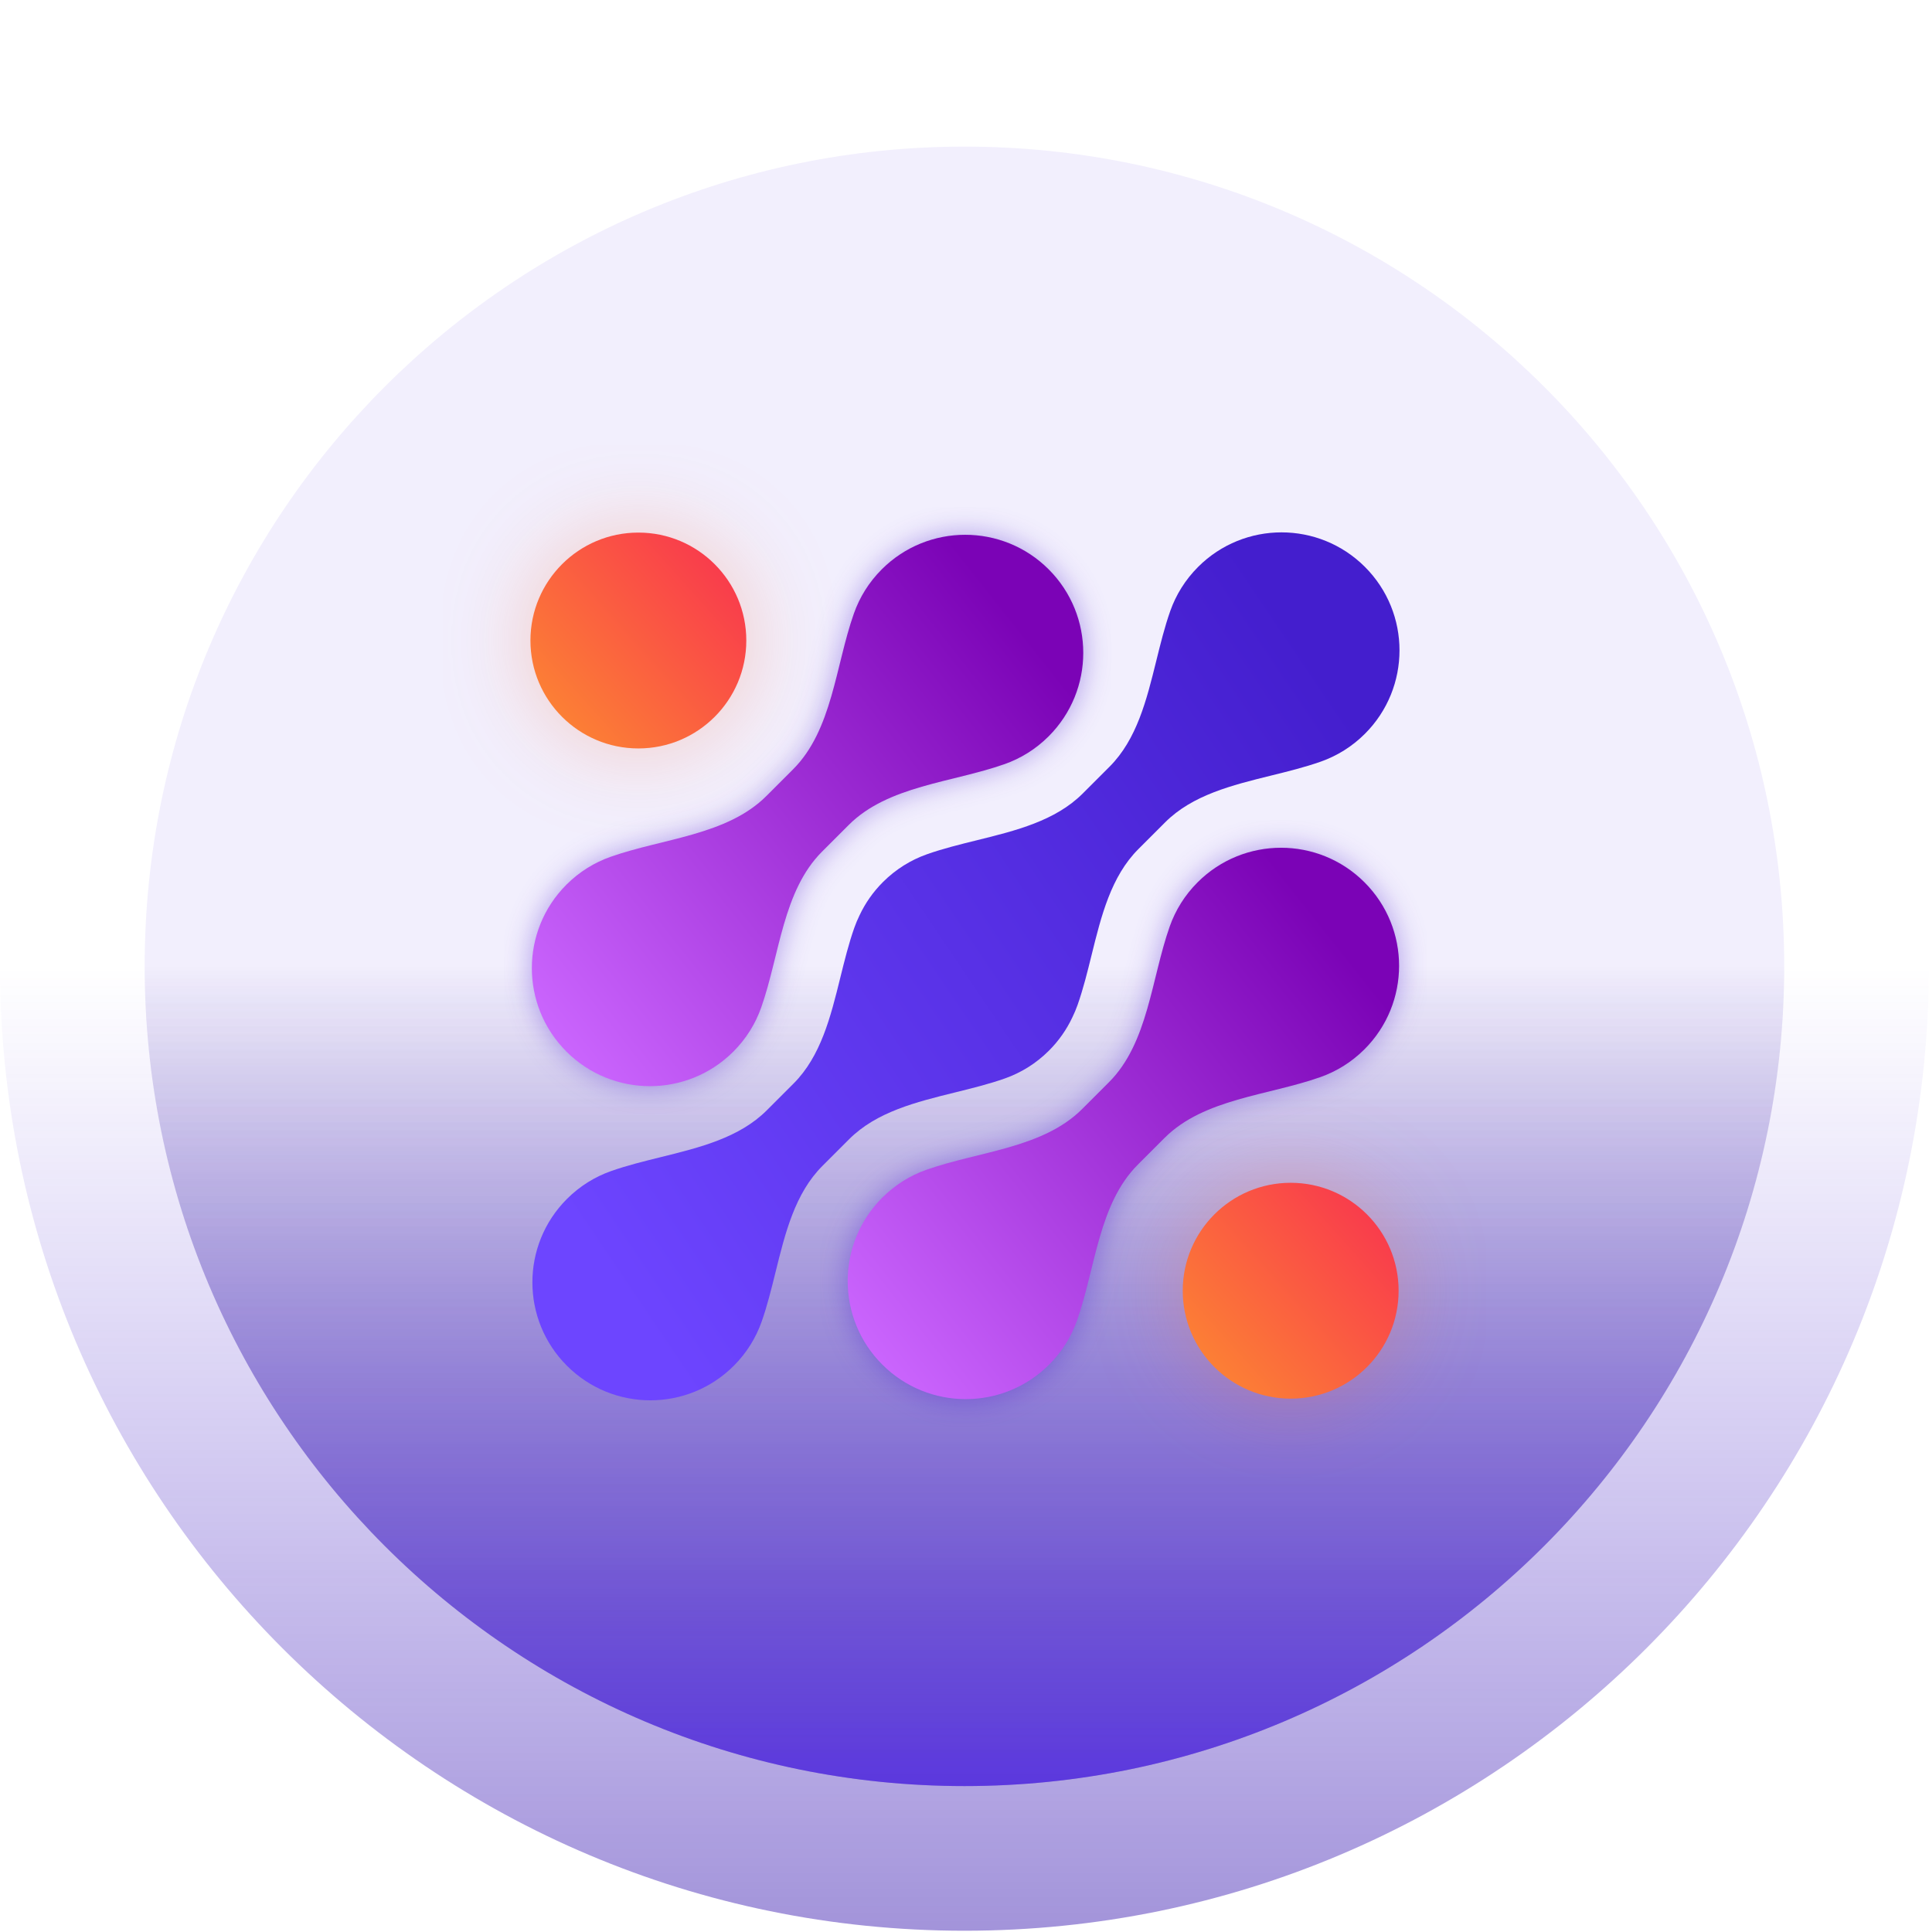
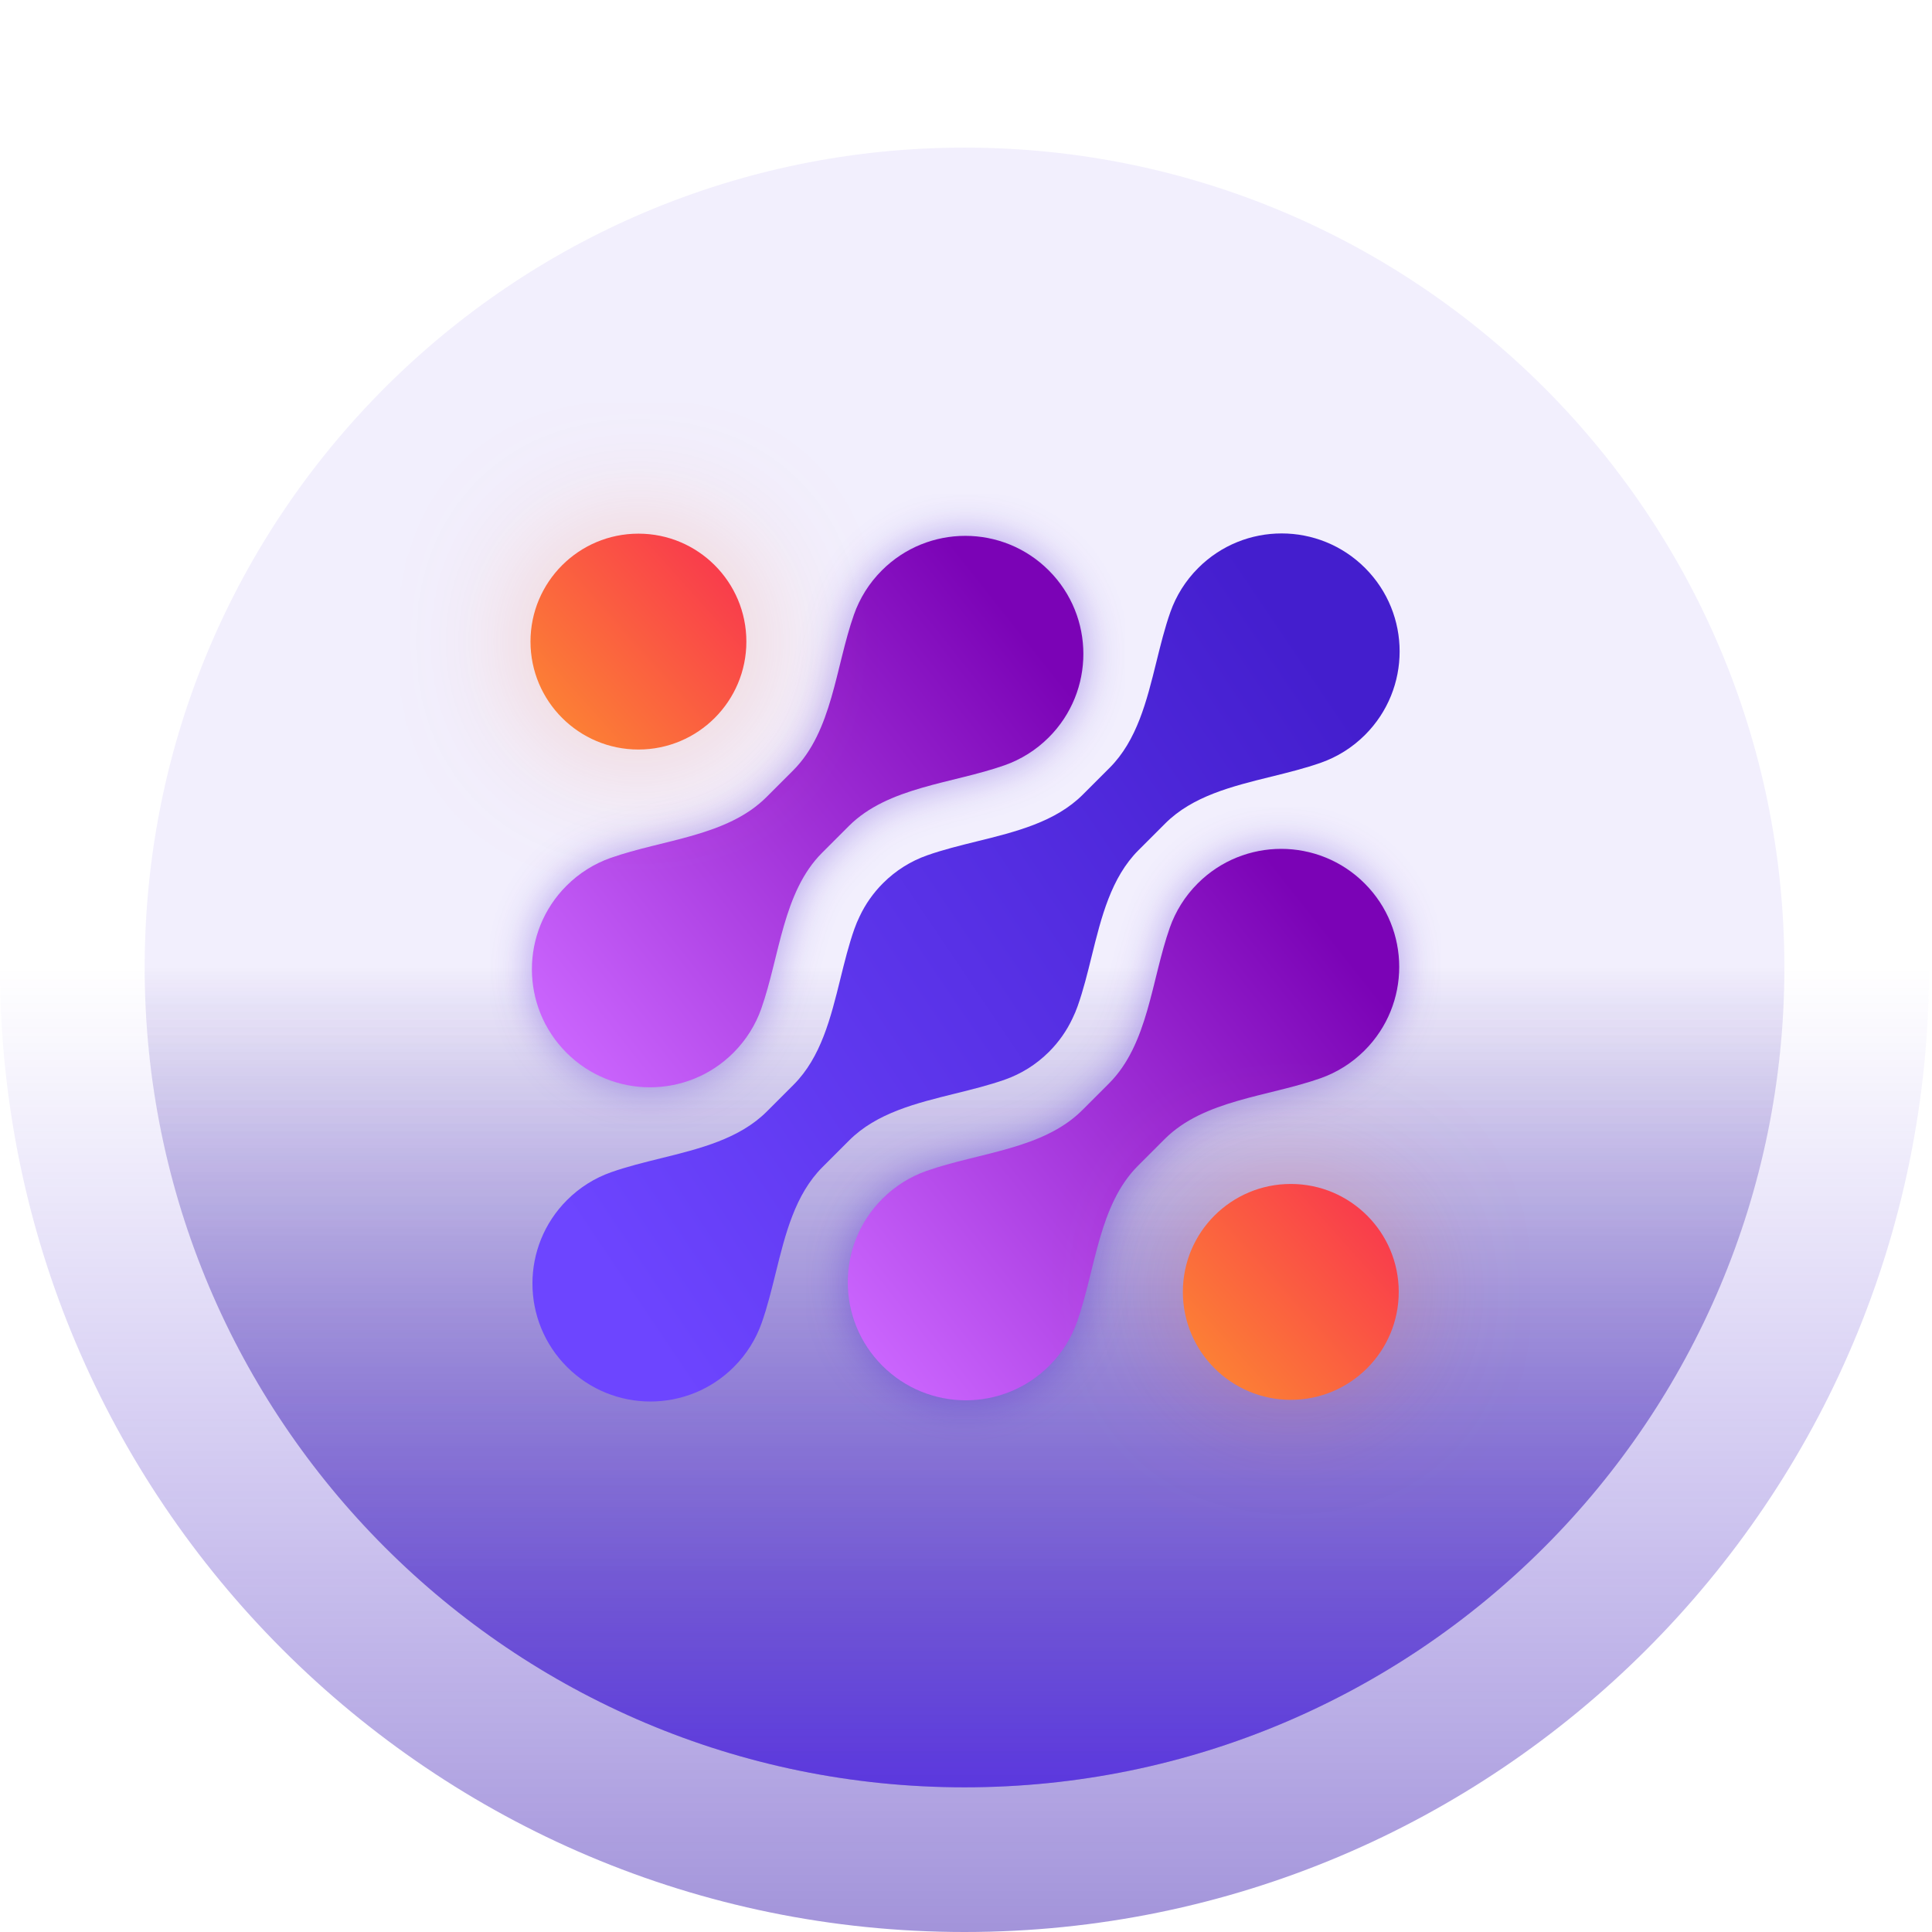
- <svg xmlns="http://www.w3.org/2000/svg" width="600" height="601" viewBox="0 0 600 601" fill="none">
-   <circle cx="300" cy="300.607" r="300" fill="url(#paint0_linear_267_6952)" />
-   <circle cx="300" cy="300.607" r="255" fill="url(#paint1_linear_267_6952)" />
-   <circle cx="300" cy="300.607" r="255" fill="url(#paint2_linear_267_6952)" />
-   <path d="M395.407 241.255C383.226 244.263 370.943 247.296 362.417 255.821L354.111 264.128C345.586 272.653 342.553 284.936 339.544 297.118C338.241 302.397 336.942 307.658 335.203 312.585C334.734 313.913 334.186 315.22 333.559 316.499C331.802 320.235 329.38 323.736 326.292 326.823C322.288 330.827 317.59 333.712 312.584 335.479C307.657 337.218 302.397 338.517 297.117 339.821C284.936 342.829 272.653 345.862 264.127 354.388L255.821 362.694C247.296 371.219 244.262 383.502 241.254 395.684C239.951 400.963 238.652 406.224 236.913 411.151C235.146 416.156 232.261 420.855 228.257 424.858C213.925 439.19 190.688 439.19 176.356 424.858C162.024 410.526 162.024 387.29 176.356 372.958C180.36 368.954 185.058 366.069 190.063 364.302C194.991 362.562 200.251 361.264 205.531 359.96C217.712 356.952 229.995 353.919 238.521 345.393L246.827 337.087C255.352 328.562 258.385 316.279 261.393 304.097C262.697 298.818 263.996 293.557 265.735 288.63C266.204 287.302 266.752 285.995 267.378 284.717C269.136 280.98 271.558 277.479 274.646 274.391C278.65 270.388 283.348 267.503 288.354 265.736C293.281 263.996 298.541 262.697 303.821 261.394C316.002 258.386 328.285 255.353 336.811 246.827L345.117 238.521C353.642 229.996 356.675 217.713 359.683 205.531C360.987 200.252 362.286 194.991 364.025 190.064C365.792 185.059 368.677 180.36 372.681 176.356C387.013 162.024 410.25 162.024 424.582 176.356C438.914 190.688 438.914 213.925 424.582 228.257C420.578 232.261 415.88 235.146 410.874 236.913C405.947 238.652 400.687 239.951 395.407 241.255Z" fill="url(#paint3_linear_267_6952)" />
+ <svg xmlns="http://www.w3.org/2000/svg" width="399" height="399" viewBox="0 0 399 399" fill="none">
+   <circle cx="199.196" cy="199.804" r="199.196" fill="url(#paint0_linear_267_6952)" />
+   <circle cx="199.196" cy="199.804" r="169.317" fill="url(#paint1_linear_267_6952)" />
+   <circle cx="199.196" cy="199.804" r="169.317" fill="url(#paint2_linear_267_6952)" />
+   <path d="M262.546 160.394C254.457 162.392 246.301 164.405 240.641 170.066L235.125 175.581C229.465 181.242 227.451 189.398 225.453 197.487C224.588 200.992 223.725 204.485 222.57 207.756C222.259 208.639 221.895 209.506 221.479 210.355C220.312 212.836 218.704 215.161 216.654 217.211C213.995 219.869 210.876 221.785 207.552 222.958C204.281 224.113 200.788 224.975 197.282 225.841C189.194 227.838 181.038 229.852 175.377 235.513L169.862 241.028C164.201 246.689 162.187 254.845 160.19 262.933C159.324 266.439 158.462 269.931 157.307 273.203C156.134 276.527 154.218 279.646 151.56 282.305C142.043 291.821 126.614 291.821 117.098 282.305C107.582 272.788 107.582 257.359 117.098 247.843C119.757 245.185 122.876 243.269 126.2 242.096C129.471 240.941 132.964 240.079 136.47 239.213C144.558 237.216 152.714 235.202 158.375 229.541L163.89 224.026C169.551 218.365 171.565 210.209 173.562 202.121C174.428 198.615 175.29 195.122 176.445 191.851C176.756 190.969 177.12 190.101 177.536 189.252C178.703 186.771 180.311 184.447 182.362 182.397C185.02 179.738 188.14 177.822 191.463 176.649C194.735 175.494 198.228 174.632 201.733 173.766C209.822 171.769 217.977 169.755 223.638 164.094L229.153 158.579C234.814 152.918 236.828 144.763 238.825 136.674C239.691 133.169 240.553 129.676 241.708 126.404C242.881 123.081 244.797 119.961 247.456 117.303C256.972 107.786 272.401 107.786 281.917 117.303C291.433 126.819 291.433 142.248 281.917 151.764C279.259 154.422 276.139 156.338 272.816 157.511C269.544 158.666 266.051 159.529 262.546 160.394Z" fill="url(#paint3_linear_267_6952)" />
  <g filter="url(#filter0_d_267_6952)">
-     <path d="M255.7 264.929C243.474 277.156 242.538 297.106 236.782 313.411C235.015 318.418 232.128 323.119 228.122 327.125C213.783 341.464 190.535 341.464 176.196 327.125C161.856 312.786 161.856 289.537 176.196 275.198C180.201 271.193 184.902 268.306 189.91 266.538C206.215 260.783 226.165 259.847 238.391 247.62L246.702 239.31C258.928 227.084 259.864 207.133 265.62 190.829C267.387 185.821 270.274 181.12 274.28 177.114C288.619 162.775 311.867 162.775 326.206 177.114C340.546 191.453 340.546 214.702 326.206 229.041C322.201 233.047 317.5 235.933 312.492 237.701C296.187 243.457 276.237 244.393 264.011 256.619L255.7 264.929Z" fill="url(#paint4_linear_267_6952)" />
+     <path d="M169.782 176.114C161.664 184.232 161.042 197.479 157.221 208.305C156.047 211.63 154.13 214.751 151.47 217.411C141.949 226.932 126.513 226.932 116.992 217.411C107.471 207.89 107.471 192.453 116.992 182.932C119.651 180.273 122.773 178.356 126.098 177.182C136.924 173.361 150.171 172.739 158.289 164.621L163.807 159.103C171.925 150.985 172.547 137.738 176.368 126.912C177.542 123.587 179.459 120.466 182.118 117.806C191.639 108.285 207.076 108.285 216.597 117.806C226.118 127.327 226.118 142.764 216.597 152.285C213.937 154.944 210.816 156.861 207.491 158.035C196.665 161.856 183.418 162.478 175.3 170.596L169.782 176.114Z" fill="url(#paint4_linear_267_6952)" />
  </g>
  <g filter="url(#filter1_d_267_6952)">
-     <path d="M353.943 362.287C341.717 374.513 340.781 394.463 335.025 410.768C333.258 415.776 330.371 420.477 326.365 424.482C312.026 438.822 288.778 438.822 274.439 424.482C260.099 410.143 260.099 386.895 274.439 372.556C278.444 368.55 283.145 365.663 288.153 363.896C304.458 358.14 324.408 357.204 336.634 344.978L344.945 336.667C357.171 324.441 358.107 304.491 363.862 288.186C365.63 283.178 368.517 278.477 372.522 274.472C386.862 260.132 410.11 260.132 424.449 274.472C438.788 288.811 438.788 312.059 424.449 326.398C420.444 330.404 415.743 333.291 410.735 335.059C394.43 340.814 374.48 341.75 362.254 353.976L353.943 362.287Z" fill="url(#paint5_linear_267_6952)" />
+     <path d="M235.014 240.758C226.896 248.876 226.274 262.123 222.453 272.949C221.279 276.274 219.362 279.395 216.703 282.055C207.182 291.576 191.745 291.576 182.224 282.055C172.703 272.534 172.703 257.097 182.224 247.576C184.884 244.917 188.005 243 191.33 241.826C202.156 238.005 215.403 237.383 223.521 229.265L229.039 223.747C237.157 215.629 237.779 202.382 241.6 191.556C242.774 188.231 244.691 185.11 247.35 182.45C256.871 172.929 272.308 172.929 281.829 182.45C291.35 191.971 291.35 207.408 281.829 216.929C279.169 219.588 276.048 221.505 272.723 222.679C261.897 226.5 248.65 227.122 240.532 235.24L235.014 240.758Z" fill="url(#paint5_linear_267_6952)" />
  </g>
  <g filter="url(#filter2_d_267_6952)">
-     <circle cx="198.573" cy="199.248" r="33.573" transform="rotate(-180 198.573 199.248)" fill="url(#paint6_linear_267_6952)" />
+     <circle cx="131.85" cy="132.502" r="22.292" transform="rotate(-180 131.85 132.502)" fill="url(#paint6_linear_267_6952)" />
  </g>
  <g filter="url(#filter3_d_267_6952)">
-     <circle cx="401.481" cy="401.514" r="33.573" transform="rotate(-180 401.481 401.514)" fill="url(#paint7_linear_267_6952)" />
+     <circle cx="266.578" cy="266.804" r="22.292" transform="rotate(-180 266.578 266.804)" fill="url(#paint7_linear_267_6952)" />
  </g>
  <defs>
-     <filter id="filter0_d_267_6952" x="156.872" y="157.791" width="188.658" height="188.658" filterUnits="userSpaceOnUse" color-interpolation-filters="sRGB">
+     <filter id="filter0_d_267_6952" x="101.282" y="102.096" width="131.025" height="131.025" filterUnits="userSpaceOnUse" color-interpolation-filters="sRGB">
      <feFlood flood-opacity="0" result="BackgroundImageFix" />
      <feColorMatrix in="SourceAlpha" type="matrix" values="0 0 0 0 0 0 0 0 0 0 0 0 0 0 0 0 0 0 127 0" result="hardAlpha" />
      <feOffset />
      <feGaussianBlur stdDeviation="4.285" />
      <feColorMatrix type="matrix" values="0 0 0 0 0.278 0 0 0 0 0.11 0 0 0 0 0.808 0 0 0 0.4 0" />
      <feBlend mode="normal" in2="BackgroundImageFix" result="effect1_dropShadow_267_6952" />
      <feBlend mode="normal" in="SourceGraphic" in2="effect1_dropShadow_267_6952" result="shape" />
    </filter>
-     <filter id="filter1_d_267_6952" x="255.115" y="255.148" width="188.658" height="188.658" filterUnits="userSpaceOnUse" color-interpolation-filters="sRGB">
+     <filter id="filter1_d_267_6952" x="166.514" y="166.74" width="131.025" height="131.025" filterUnits="userSpaceOnUse" color-interpolation-filters="sRGB">
      <feFlood flood-opacity="0" result="BackgroundImageFix" />
      <feColorMatrix in="SourceAlpha" type="matrix" values="0 0 0 0 0 0 0 0 0 0 0 0 0 0 0 0 0 0 127 0" result="hardAlpha" />
      <feOffset />
      <feGaussianBlur stdDeviation="4.285" />
      <feColorMatrix type="matrix" values="0 0 0 0 0.278 0 0 0 0 0.11 0 0 0 0 0.808 0 0 0 0.4 0" />
      <feBlend mode="normal" in2="BackgroundImageFix" result="effect1_dropShadow_267_6952" />
      <feBlend mode="normal" in="SourceGraphic" in2="effect1_dropShadow_267_6952" result="shape" />
    </filter>
-     <filter id="filter2_d_267_6952" x="137.973" y="138.648" width="121.199" height="121.2" filterUnits="userSpaceOnUse" color-interpolation-filters="sRGB">
+     <filter id="filter2_d_267_6952" x="82.531" y="83.184" width="98.638" height="98.638" filterUnits="userSpaceOnUse" color-interpolation-filters="sRGB">
      <feFlood flood-opacity="0" result="BackgroundImageFix" />
      <feColorMatrix in="SourceAlpha" type="matrix" values="0 0 0 0 0 0 0 0 0 0 0 0 0 0 0 0 0 0 127 0" result="hardAlpha" />
      <feOffset />
      <feGaussianBlur stdDeviation="13.514" />
      <feColorMatrix type="matrix" values="0 0 0 0 0.961 0 0 0 0 0.443 0 0 0 0 0.255 0 0 0 0.3 0" />
      <feBlend mode="normal" in2="BackgroundImageFix" result="effect1_dropShadow_267_6952" />
      <feBlend mode="normal" in="SourceGraphic" in2="effect1_dropShadow_267_6952" result="shape" />
    </filter>
-     <filter id="filter3_d_267_6952" x="340.881" y="340.914" width="121.199" height="121.2" filterUnits="userSpaceOnUse" color-interpolation-filters="sRGB">
+     <filter id="filter3_d_267_6952" x="217.259" y="217.486" width="98.638" height="98.638" filterUnits="userSpaceOnUse" color-interpolation-filters="sRGB">
      <feFlood flood-opacity="0" result="BackgroundImageFix" />
      <feColorMatrix in="SourceAlpha" type="matrix" values="0 0 0 0 0 0 0 0 0 0 0 0 0 0 0 0 0 0 127 0" result="hardAlpha" />
      <feOffset />
      <feGaussianBlur stdDeviation="13.514" />
      <feColorMatrix type="matrix" values="0 0 0 0 0.961 0 0 0 0 0.443 0 0 0 0 0.255 0 0 0 0.3 0" />
      <feBlend mode="normal" in2="BackgroundImageFix" result="effect1_dropShadow_267_6952" />
      <feBlend mode="normal" in="SourceGraphic" in2="effect1_dropShadow_267_6952" result="shape" />
    </filter>
-     <linearGradient id="paint0_linear_267_6952" x1="300" y1="300.607" x2="300" y2="934.607" gradientUnits="userSpaceOnUse">
+     <linearGradient id="paint0_linear_267_6952" x1="199.196" y1="199.804" x2="199.196" y2="620.772" gradientUnits="userSpaceOnUse">
      <stop stop-color="#5530DD" stop-opacity="0" />
      <stop offset="1" stop-color="#1E047E" />
    </linearGradient>
-     <linearGradient id="paint1_linear_267_6952" x1="300" y1="300.607" x2="300" y2="839.507" gradientUnits="userSpaceOnUse">
+     <linearGradient id="paint1_linear_267_6952" x1="199.196" y1="199.804" x2="199.196" y2="557.627" gradientUnits="userSpaceOnUse">
      <stop stop-color="#5530DD" stop-opacity="0.08" />
      <stop offset="1" stop-color="#1E047E" />
    </linearGradient>
-     <linearGradient id="paint2_linear_267_6952" x1="300" y1="300.607" x2="300" y2="555.607" gradientUnits="userSpaceOnUse">
+     <linearGradient id="paint2_linear_267_6952" x1="199.196" y1="199.804" x2="199.196" y2="369.121" gradientUnits="userSpaceOnUse">
      <stop stop-color="#12132F" stop-opacity="0" />
      <stop offset="1" stop-color="#3600FF" stop-opacity="0.4" />
    </linearGradient>
-     <linearGradient id="paint3_linear_267_6952" x1="175.676" y1="376.598" x2="415.332" y2="215.048" gradientUnits="userSpaceOnUse">
+     <linearGradient id="paint3_linear_267_6952" x1="116.647" y1="250.26" x2="275.775" y2="142.993" gradientUnits="userSpaceOnUse">
      <stop stop-color="#6D45FF" />
      <stop offset="1" stop-color="#441ECE" />
    </linearGradient>
-     <linearGradient id="paint4_linear_267_6952" x1="172.758" y1="330.224" x2="327.35" y2="207.815" gradientUnits="userSpaceOnUse">
+     <linearGradient id="paint4_linear_267_6952" x1="114.709" y1="219.469" x2="217.356" y2="138.191" gradientUnits="userSpaceOnUse">
      <stop stop-color="#CC67FF" />
      <stop offset="1" stop-color="#7B03B6" />
    </linearGradient>
-     <linearGradient id="paint5_linear_267_6952" x1="271.001" y1="427.581" x2="425.592" y2="305.172" gradientUnits="userSpaceOnUse">
+     <linearGradient id="paint5_linear_267_6952" x1="179.941" y1="284.113" x2="282.588" y2="202.835" gradientUnits="userSpaceOnUse">
      <stop stop-color="#CC67FF" />
      <stop offset="1" stop-color="#7B03B6" />
    </linearGradient>
-     <linearGradient id="paint6_linear_267_6952" x1="225.781" y1="174.61" x2="172.919" y2="222.022" gradientUnits="userSpaceOnUse">
+     <linearGradient id="paint6_linear_267_6952" x1="149.916" y1="116.143" x2="114.816" y2="147.624" gradientUnits="userSpaceOnUse">
      <stop stop-color="#FC8234" />
      <stop offset="1" stop-color="#F93C4C" />
    </linearGradient>
-     <linearGradient id="paint7_linear_267_6952" x1="428.689" y1="376.876" x2="375.827" y2="424.288" gradientUnits="userSpaceOnUse">
+     <linearGradient id="paint7_linear_267_6952" x1="284.644" y1="250.445" x2="249.545" y2="281.926" gradientUnits="userSpaceOnUse">
      <stop stop-color="#FC8234" />
      <stop offset="1" stop-color="#F93C4C" />
    </linearGradient>
  </defs>
</svg>
